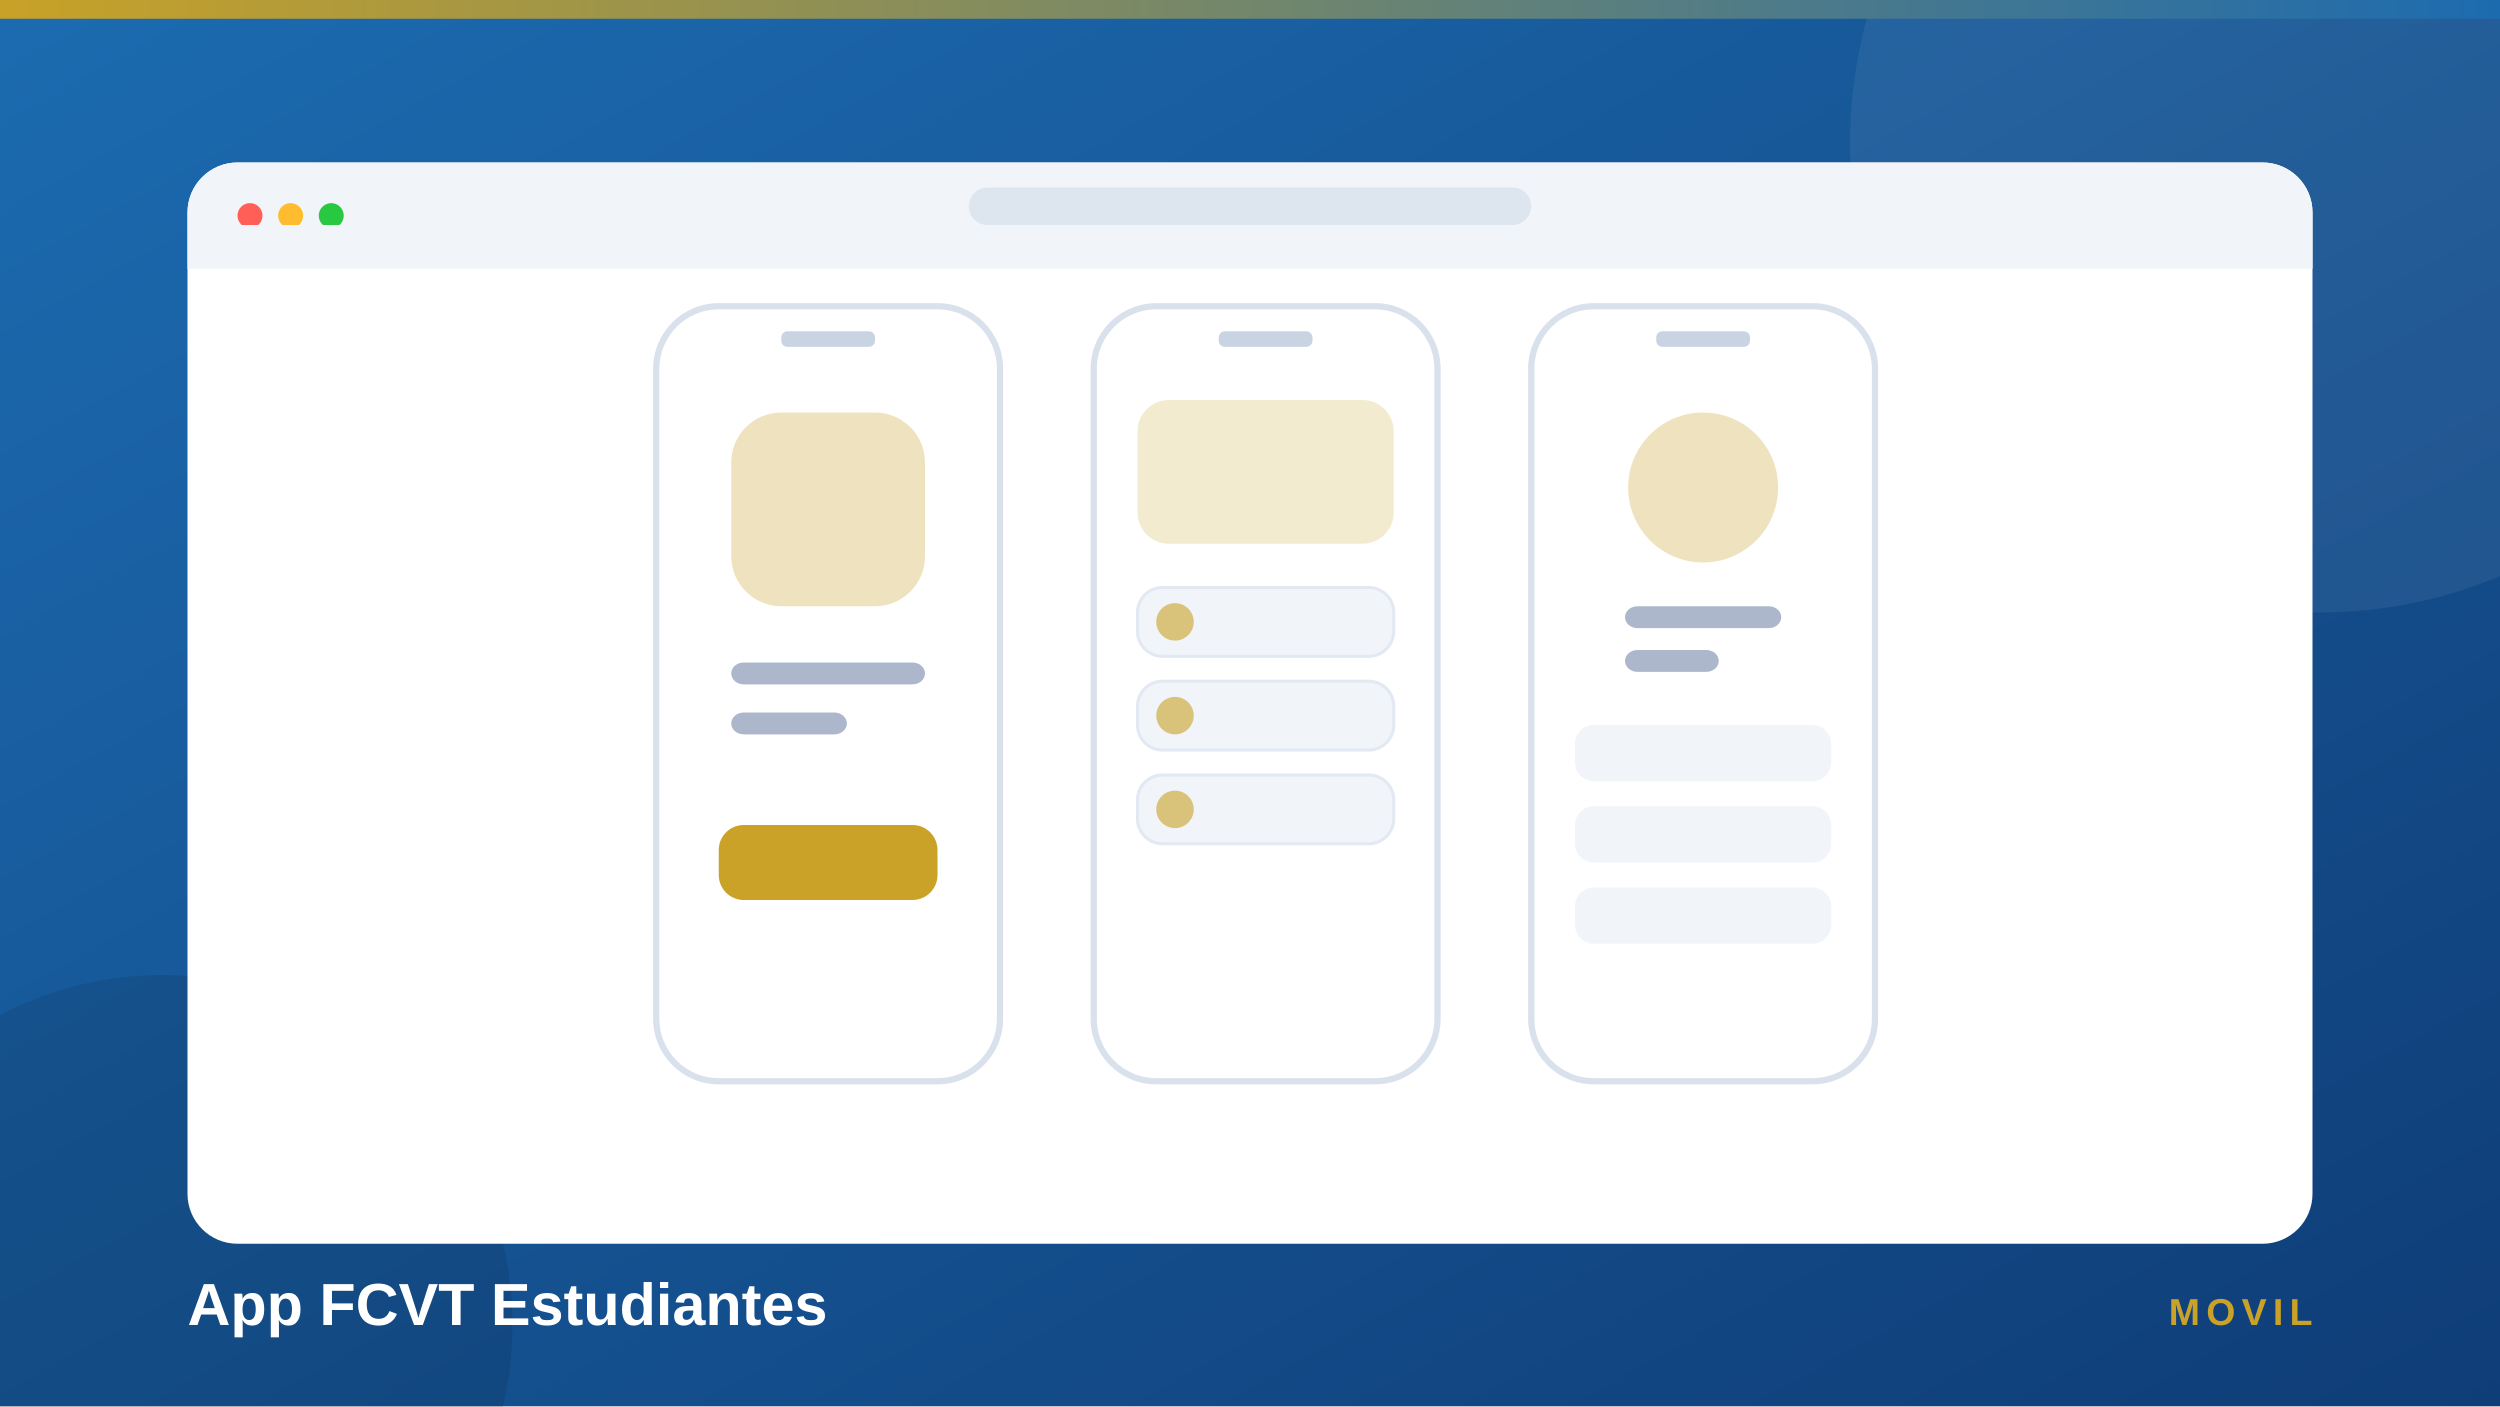
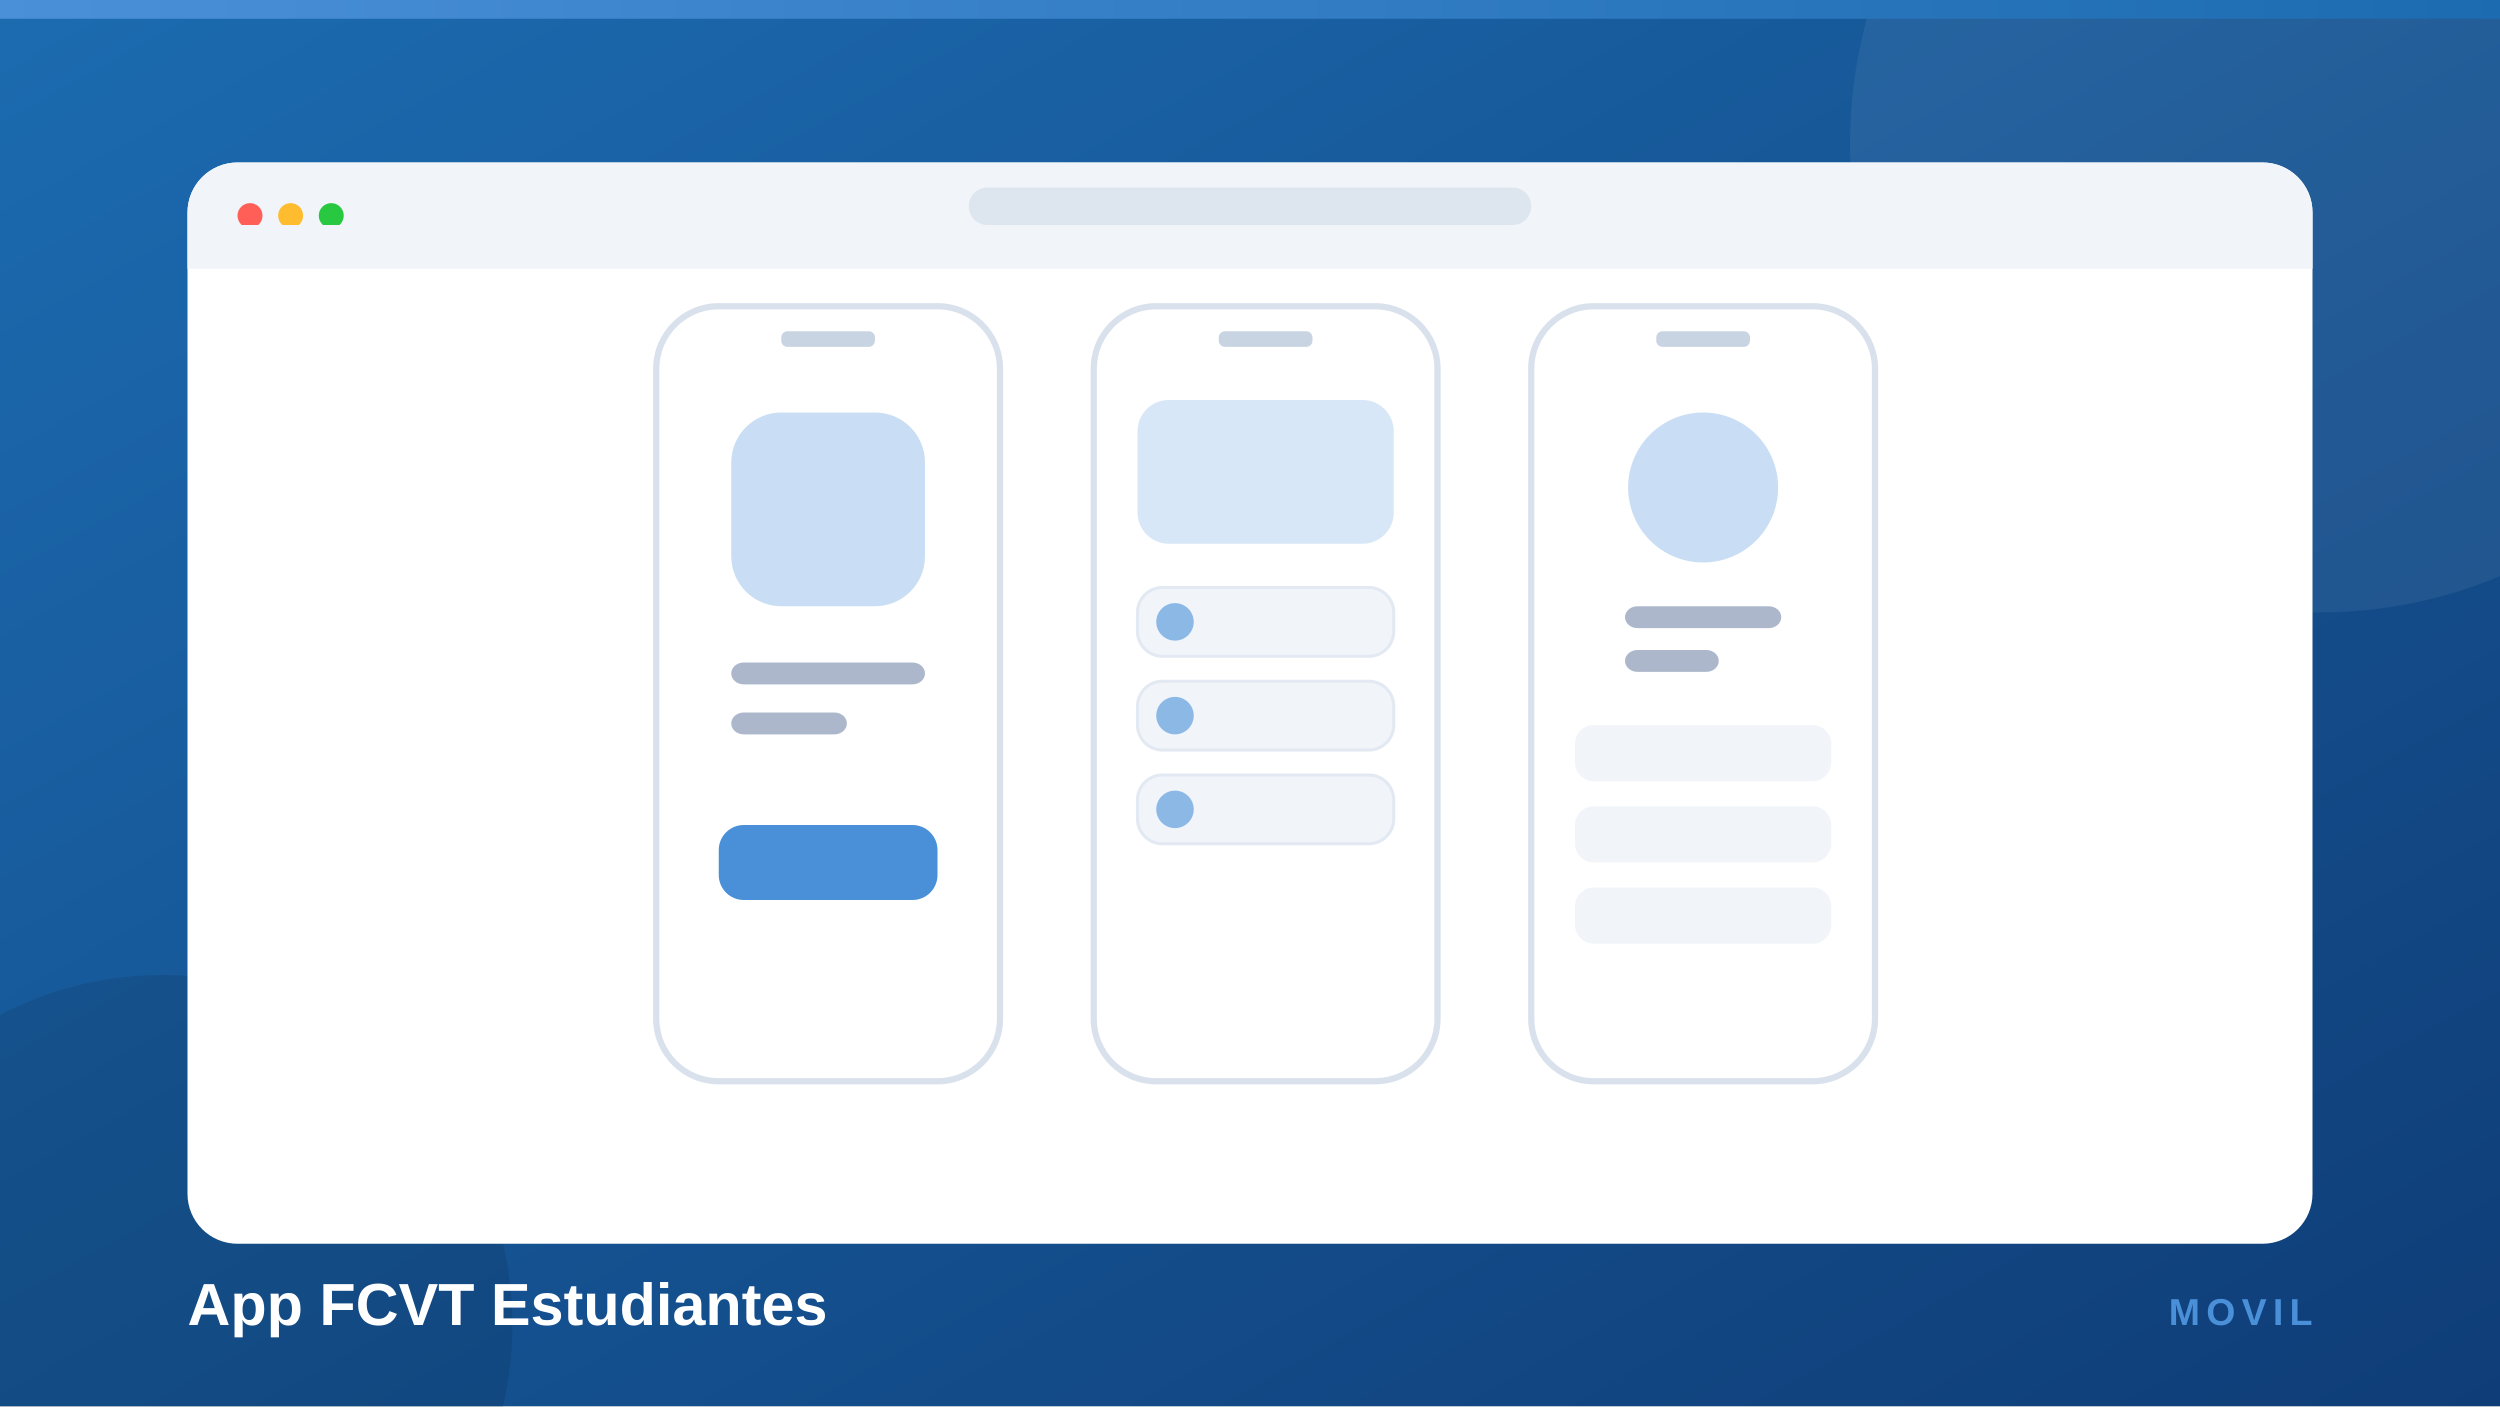
<svg xmlns="http://www.w3.org/2000/svg" width="800" height="450" viewBox="0 0 800 450" role="img" aria-label="App FCVT Estudiantes">
  <defs>
    <linearGradient id="bg" x1="0" y1="0" x2="1" y2="1">
      <stop offset="0" stop-color="#1C6BB0" />
      <stop offset="1" stop-color="#0F3D77" />
    </linearGradient>
    <linearGradient id="bar" x1="0" y1="0" x2="1" y2="0">
-       <stop offset="0" stop-color="#C9A227" />
+       <stop offset="0" stop-color="#4A90D9" />
      <stop offset="1" stop-color="#1C6BB0" />
    </linearGradient>
  </defs>
  <rect width="800" height="450" fill="url(#bg)" />
  <circle cx="742" cy="46" r="150" fill="#FFFFFF" opacity="0.06" />
  <circle cx="52" cy="424" r="112" fill="#000000" opacity="0.10" />
  <g transform="translate(60,52)">
    <rect x="0" y="0" width="680" height="346" rx="16" fill="#FFFFFF" />
    <path d="M0 16 A16 16 0 0 1 16 0 L664 0 A16 16 0 0 1 680 16 L680 20 L0 20 Z" fill="#F1F5FA" />
    <circle cx="20" cy="17" r="4" fill="#FF5F57" />
    <circle cx="33" cy="17" r="4" fill="#FEBC2E" />
    <circle cx="46" cy="17" r="4" fill="#28C840" />
    <rect x="250" y="8" width="180" height="12" rx="6" fill="#DDE5EF" />
    <rect x="0" y="20" width="680" height="14" fill="#F1F5FA" />
    <rect x="150" y="46" width="110" height="248" rx="20" fill="#FFFFFF" stroke="#D9E1EC" stroke-width="2" />
    <rect x="190" y="54" width="30" height="5" rx="2" fill="#C9D4E3" />
-     <rect x="174" y="80" width="62" height="62" rx="16" fill="#C9A227" opacity="0.3" />
+     <rect x="174" y="80" width="62" height="62" rx="16" fill="#4A90D9" opacity="0.3" />
    <rect x="174" y="160" width="62" height="7" rx="4" fill="#10316B" opacity="0.35" />
    <rect x="174" y="176" width="37" height="7" rx="4" fill="#10316B" opacity="0.35" />
-     <rect x="170" y="212" width="70" height="24" rx="8" fill="#C9A227" />
+     <rect x="170" y="212" width="70" height="24" rx="8" fill="#4A90D9" />
    <rect x="290" y="46" width="110" height="248" rx="20" fill="#FFFFFF" stroke="#D9E1EC" stroke-width="2" />
    <rect x="330" y="54" width="30" height="5" rx="2" fill="#C9D4E3" />
-     <rect x="304" y="76" width="82" height="46" rx="10" fill="#C9A227" opacity="0.22" />
+     <rect x="304" y="76" width="82" height="46" rx="10" fill="#4A90D9" opacity="0.22" />
    <rect x="304" y="136" width="82" height="22" rx="8" fill="#F1F5FA" stroke="#E3E9F2" />
-     <circle cx="316" cy="147" r="6" fill="#C9A227" opacity="0.6" />
+     <circle cx="316" cy="147" r="6" fill="#4A90D9" opacity="0.6" />
    <rect x="304" y="166" width="82" height="22" rx="8" fill="#F1F5FA" stroke="#E3E9F2" />
-     <circle cx="316" cy="177" r="6" fill="#C9A227" opacity="0.6" />
+     <circle cx="316" cy="177" r="6" fill="#4A90D9" opacity="0.6" />
    <rect x="304" y="196" width="82" height="22" rx="8" fill="#F1F5FA" stroke="#E3E9F2" />
-     <circle cx="316" cy="207" r="6" fill="#C9A227" opacity="0.6" />
+     <circle cx="316" cy="207" r="6" fill="#4A90D9" opacity="0.6" />
    <rect x="430" y="46" width="110" height="248" rx="20" fill="#FFFFFF" stroke="#D9E1EC" stroke-width="2" />
    <rect x="470" y="54" width="30" height="5" rx="2" fill="#C9D4E3" />
-     <circle cx="485" cy="104" r="24" fill="#C9A227" opacity="0.3" />
+     <circle cx="485" cy="104" r="24" fill="#4A90D9" opacity="0.3" />
    <rect x="460" y="142" width="50" height="7" rx="4" fill="#10316B" opacity="0.35" />
    <rect x="460" y="156" width="30" height="7" rx="4" fill="#10316B" opacity="0.35" />
    <rect x="444" y="180" width="82" height="18" rx="6" fill="#F1F5FA" />
    <rect x="444" y="206" width="82" height="18" rx="6" fill="#F1F5FA" />
    <rect x="444" y="232" width="82" height="18" rx="6" fill="#F1F5FA" />
  </g>
  <text x="60" y="424" font-family="Segoe UI,Arial,sans-serif" font-size="19" font-weight="700" fill="#FFFFFF">App FCVT Estudiantes</text>
-   <text x="740" y="424" text-anchor="end" font-family="Segoe UI,Arial,sans-serif" font-size="12" font-weight="600" letter-spacing="2" fill="#C9A227">MOVIL</text>
+   <text x="740" y="424" text-anchor="end" font-family="Segoe UI,Arial,sans-serif" font-size="12" font-weight="600" letter-spacing="2" fill="#4A90D9">MOVIL</text>
  <rect x="0" y="0" width="800" height="6" fill="url(#bar)" />
</svg>
